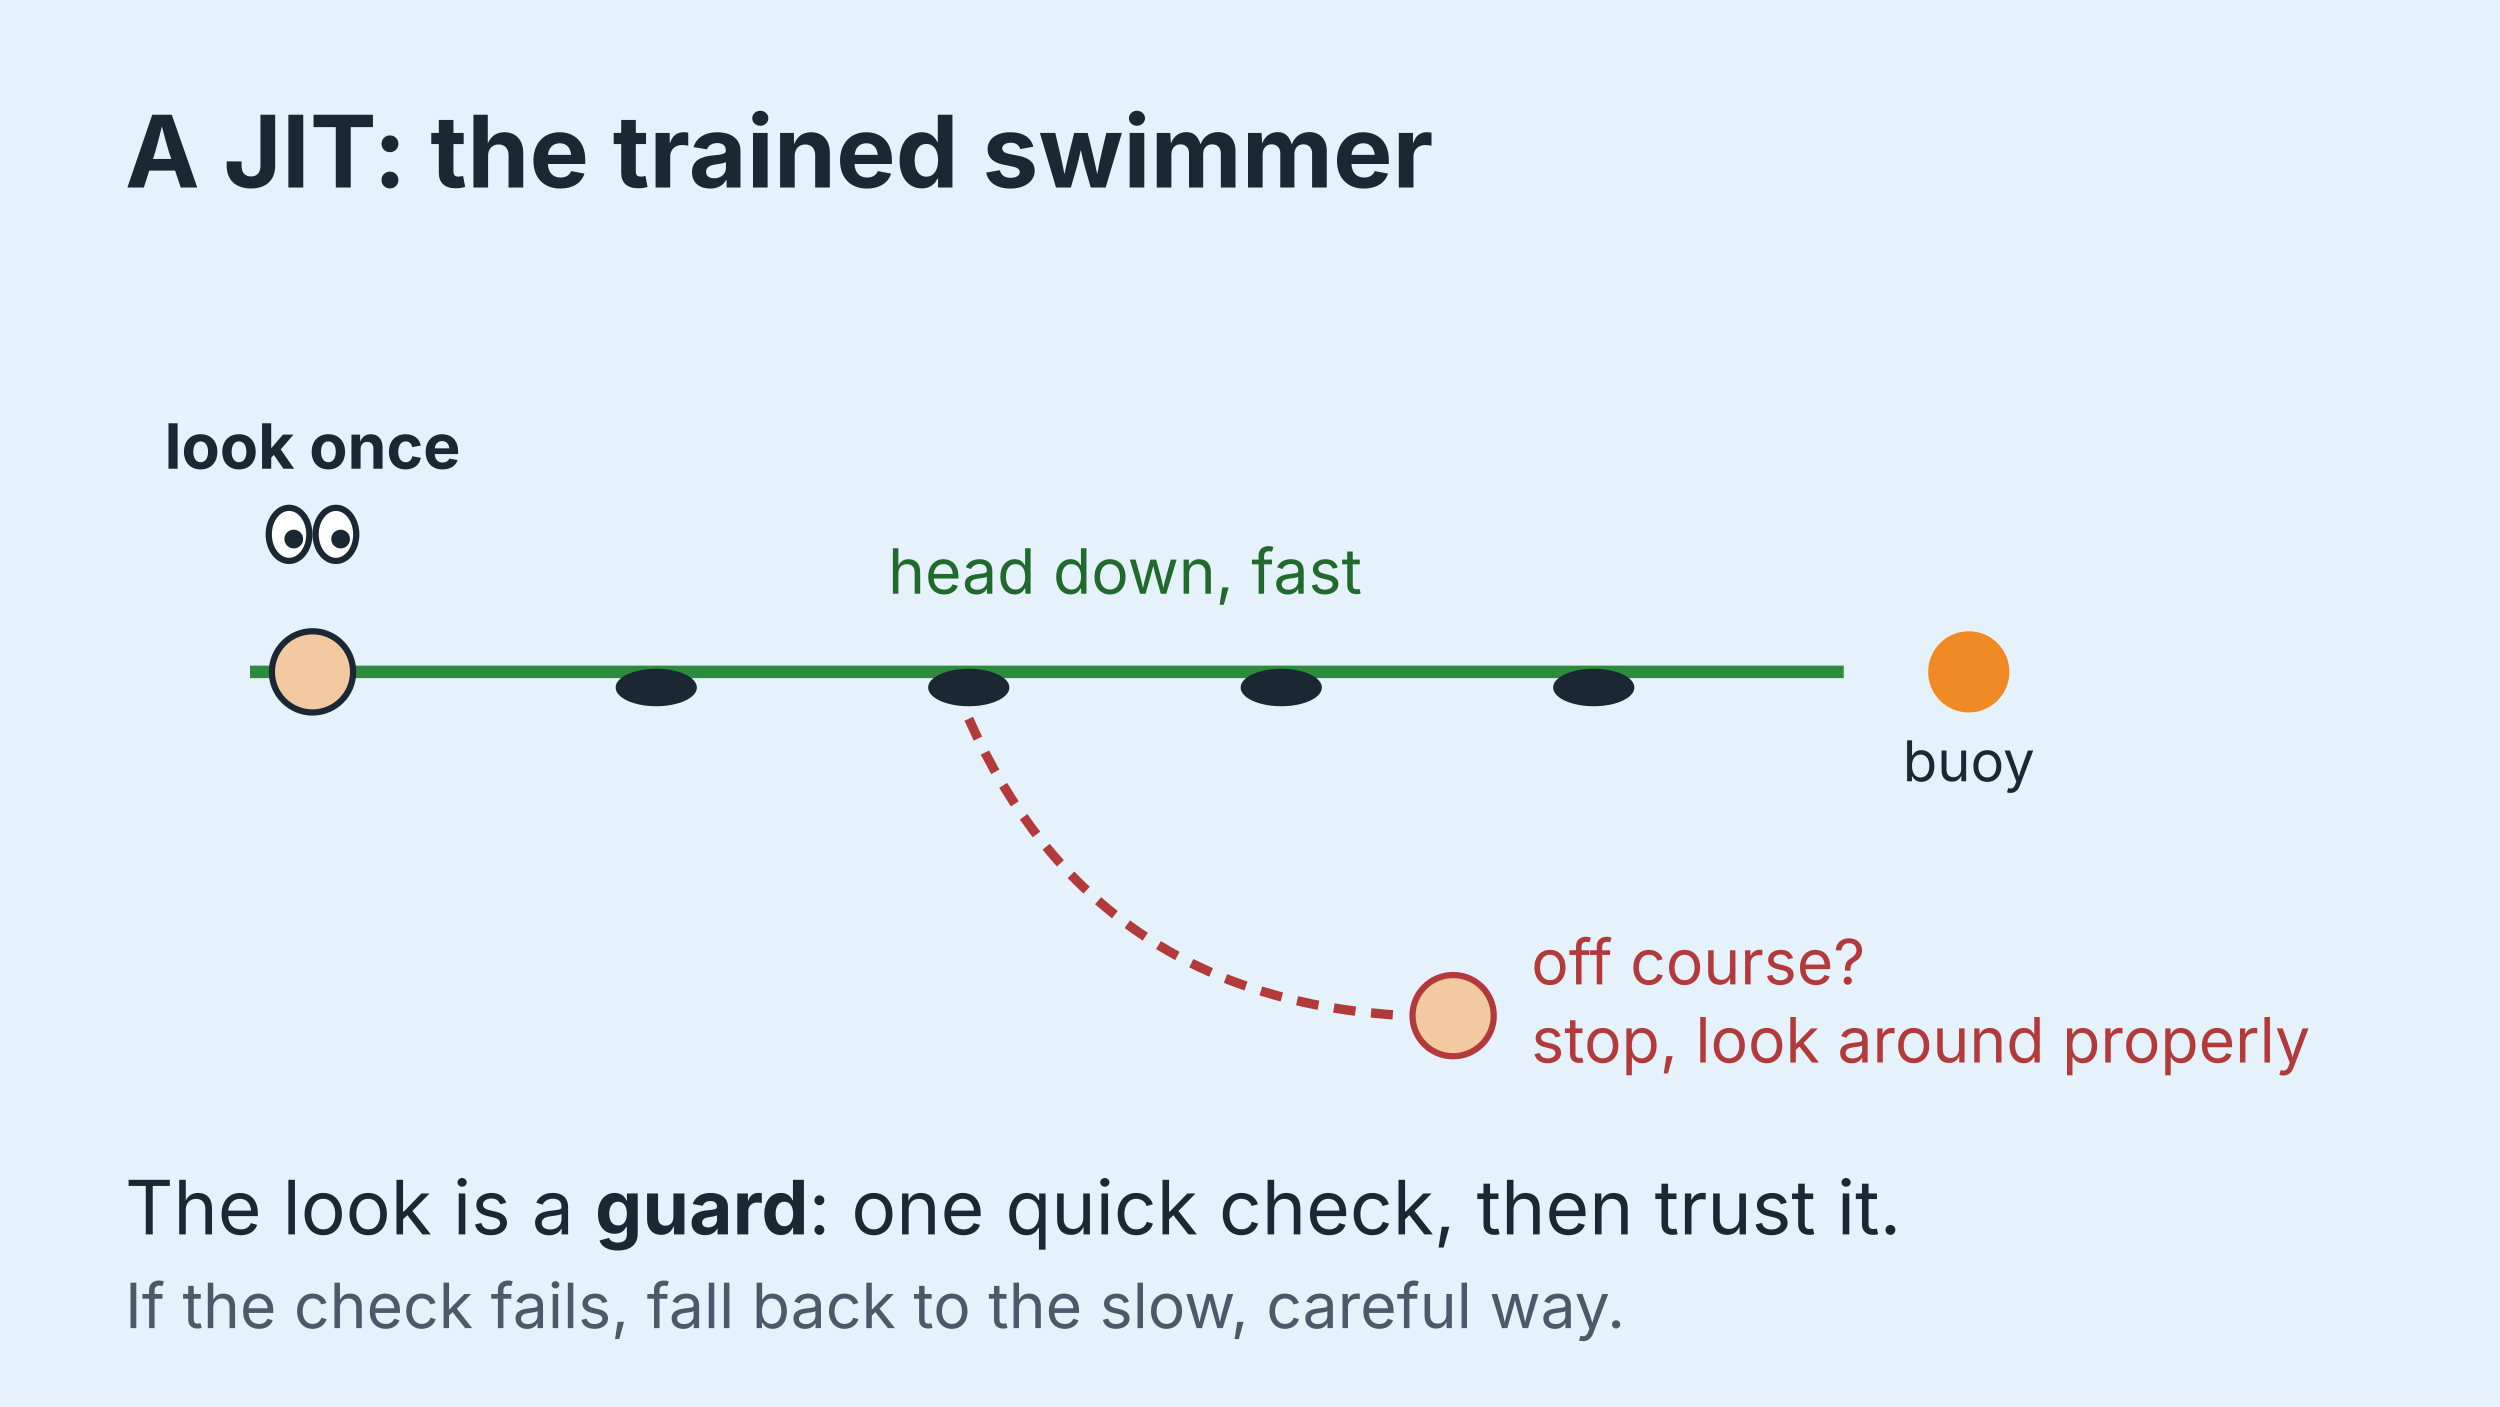
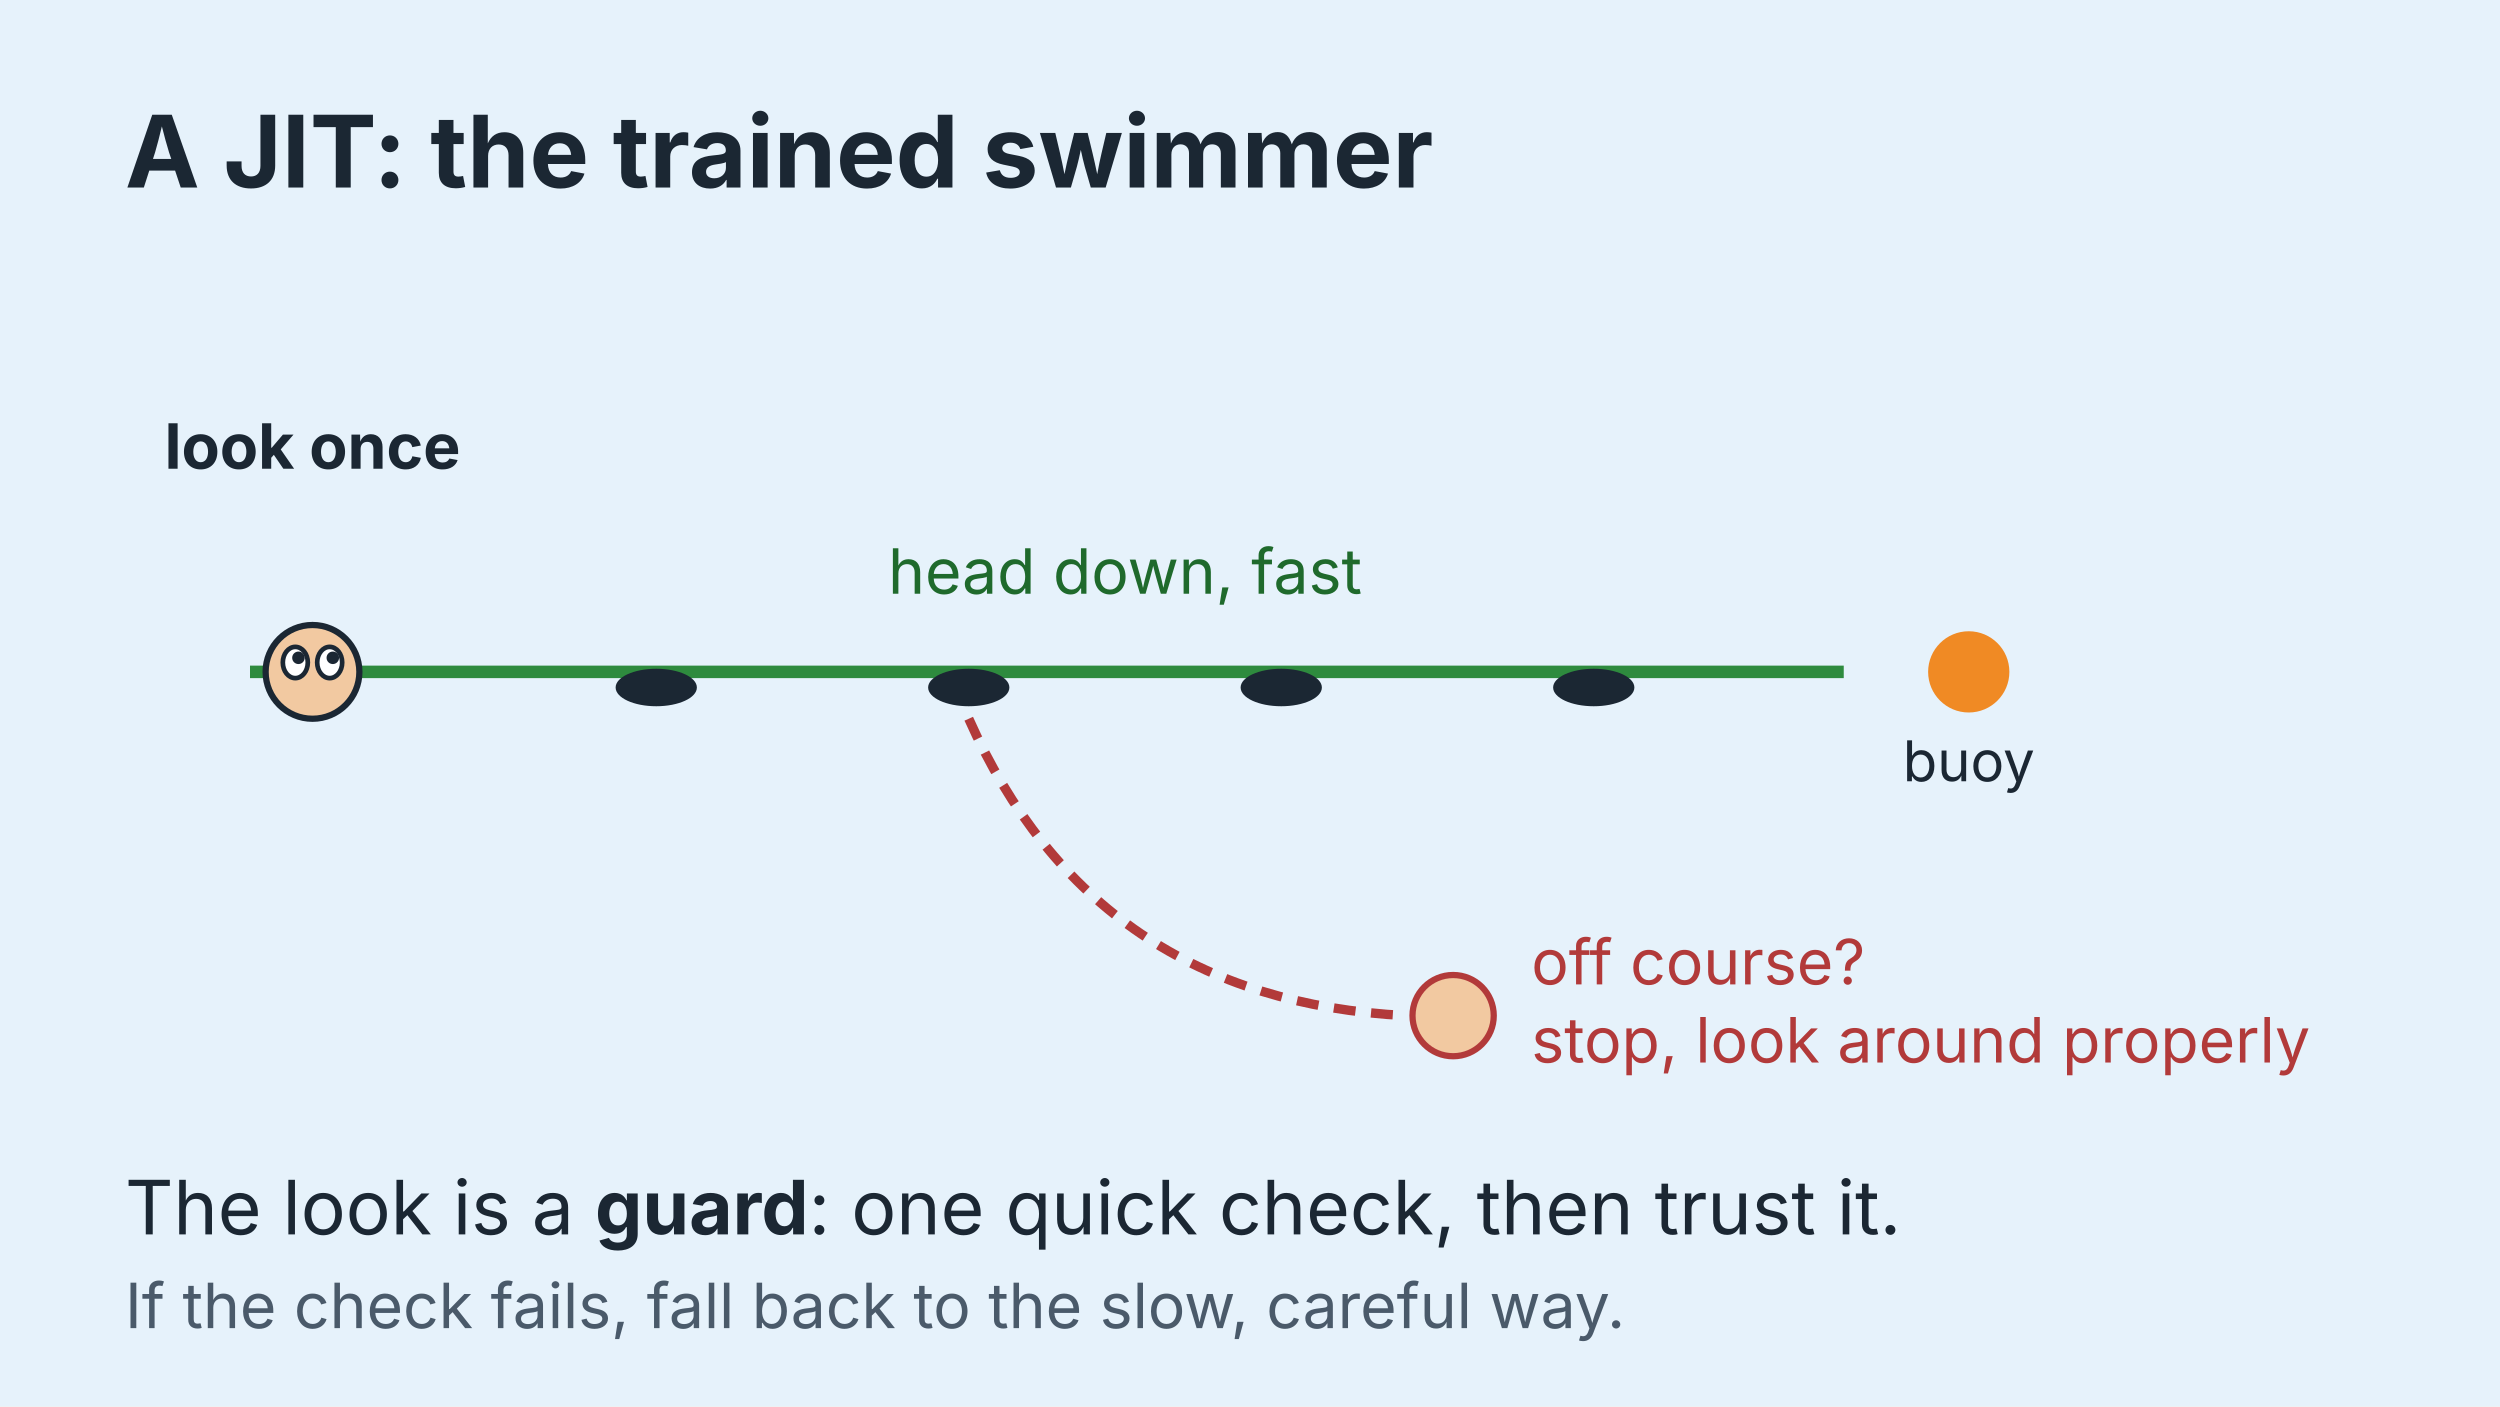
<svg xmlns="http://www.w3.org/2000/svg" viewBox="0 0 1600 900" font-family="system-ui, -apple-system, Segoe UI, sans-serif">
  <rect width="1600" height="900" fill="#e6f2fb" />
  <text x="80" y="120" font-size="64" font-weight="700" fill="#1b2733">A JIT: the trained swimmer</text>
  <path d="M160 430 H1180" stroke="#2e8b3e" stroke-width="8" fill="none" />
  <circle cx="1260" cy="430" r="26" fill="#f08a24" />
  <text x="1260" y="500" font-size="36" text-anchor="middle" fill="#1b2733">buoy</text>
-   <circle cx="200" cy="430" r="26" fill="#f2c9a1" stroke="#1b2733" stroke-width="4" />
-   <g transform="translate(200,342)">
-     <ellipse cx="-15" cy="0" rx="13" ry="17" fill="#fff" stroke="#1b2733" stroke-width="4" />
-     <ellipse cx="15" cy="0" rx="13" ry="17" fill="#fff" stroke="#1b2733" stroke-width="4" />
-     <circle cx="-12" cy="3" r="6" fill="#1b2733" />
-     <circle cx="18" cy="3" r="6" fill="#1b2733" />
+   <g transform="translate(200,430)">
+     <circle r="30" fill="#f2c9a1" stroke="#1b2733" stroke-width="4" />
+     <ellipse cx="-11" cy="-6" rx="8" ry="10" fill="#fff" stroke="#1b2733" stroke-width="3" />
+     <ellipse cx="11" cy="-6" rx="8" ry="10" fill="#fff" stroke="#1b2733" stroke-width="3" />
+     <circle cx="-9" cy="-9" r="4" fill="#1b2733" />
+     <circle cx="13" cy="-9" r="4" fill="#1b2733" />
  </g>
  <text x="200" y="300" font-size="40" text-anchor="middle" font-weight="700" fill="#1b2733">look once</text>
  <g fill="#1b2733">
    <ellipse cx="420" cy="440" rx="26" ry="12" />
    <ellipse cx="620" cy="440" rx="26" ry="12" />
    <ellipse cx="820" cy="440" rx="26" ry="12" />
    <ellipse cx="1020" cy="440" rx="26" ry="12" />
  </g>
  <text x="720" y="380" font-size="40" text-anchor="middle" fill="#1f6a2c">head down, fast</text>
  <path d="M620 460 Q700 640 900 650" stroke="#b23a3a" stroke-width="6" stroke-dasharray="14 10" fill="none" />
  <circle cx="930" cy="650" r="26" fill="#f2c9a1" stroke="#b23a3a" stroke-width="4" />
  <text x="980" y="630" font-size="40" fill="#b23a3a">off course?</text>
  <text x="980" y="680" font-size="40" fill="#b23a3a">stop, look around properly</text>
  <text x="80" y="790" font-size="48" fill="#1b2733">The look is a <tspan font-weight="700">guard</tspan>: one quick check, then trust it.</text>
  <text x="80" y="850" font-size="40" fill="#4a5a6a">If the check fails, fall back to the slow, careful way.</text>
</svg>
